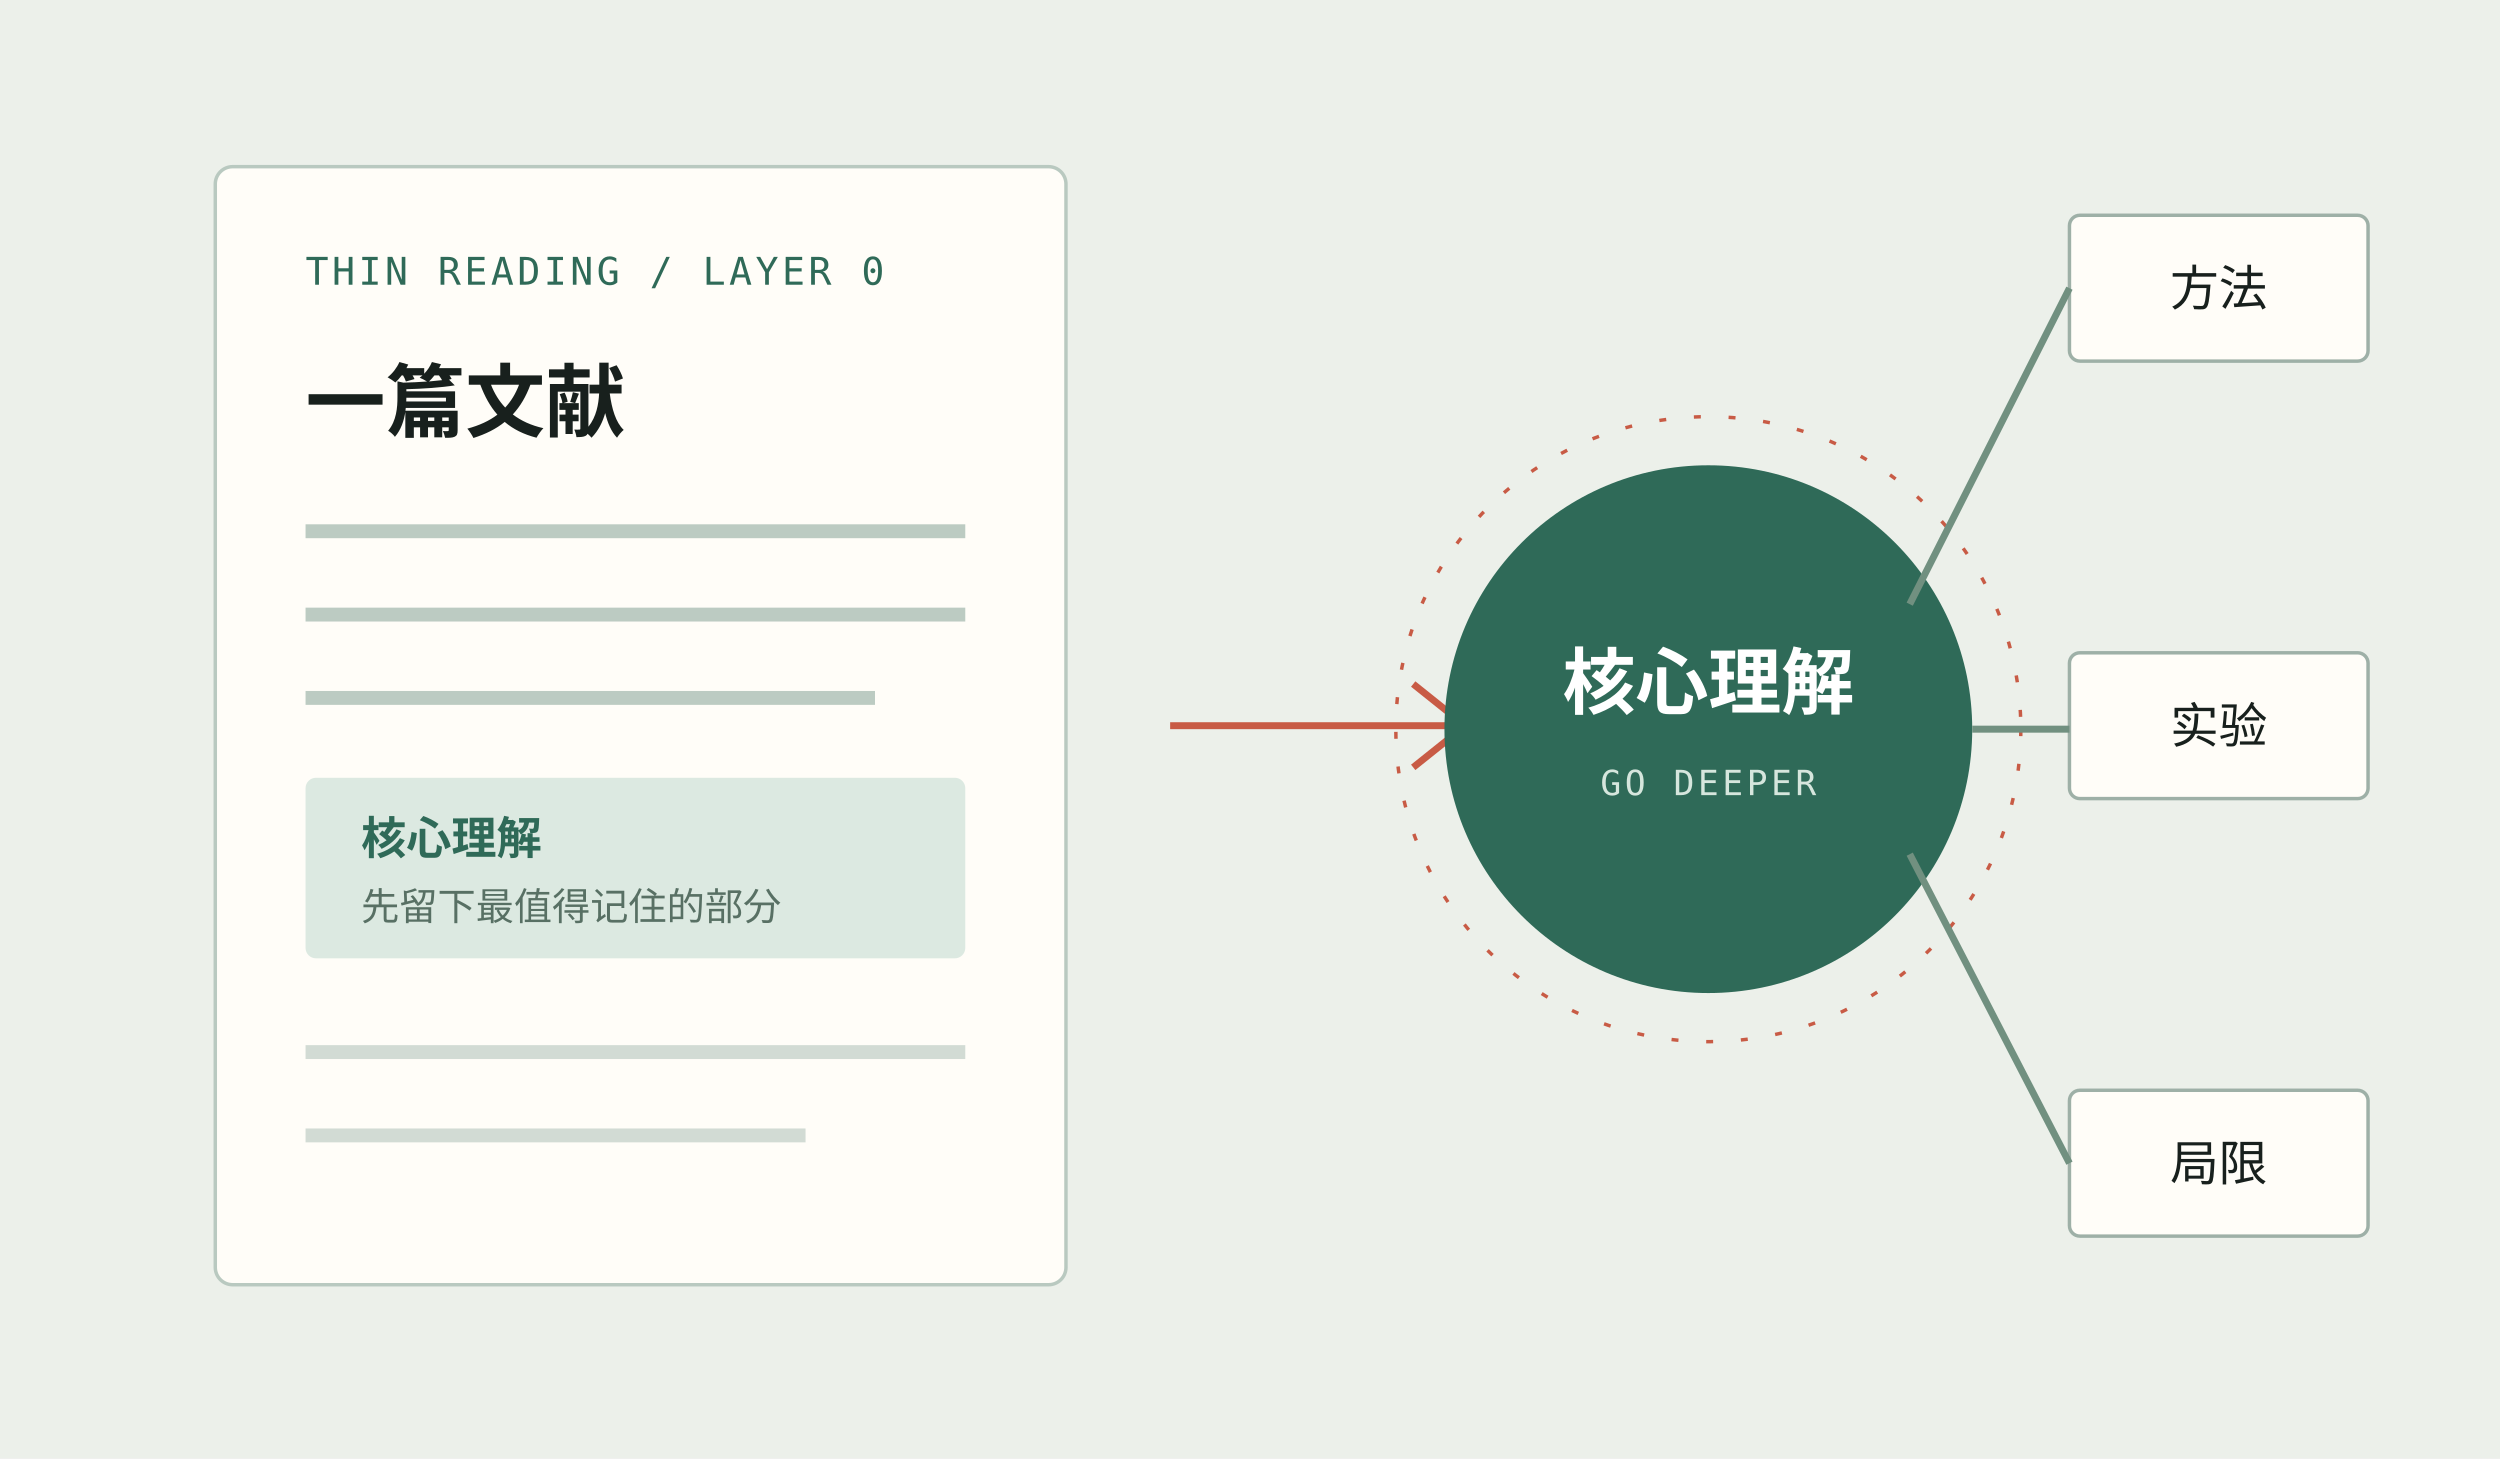
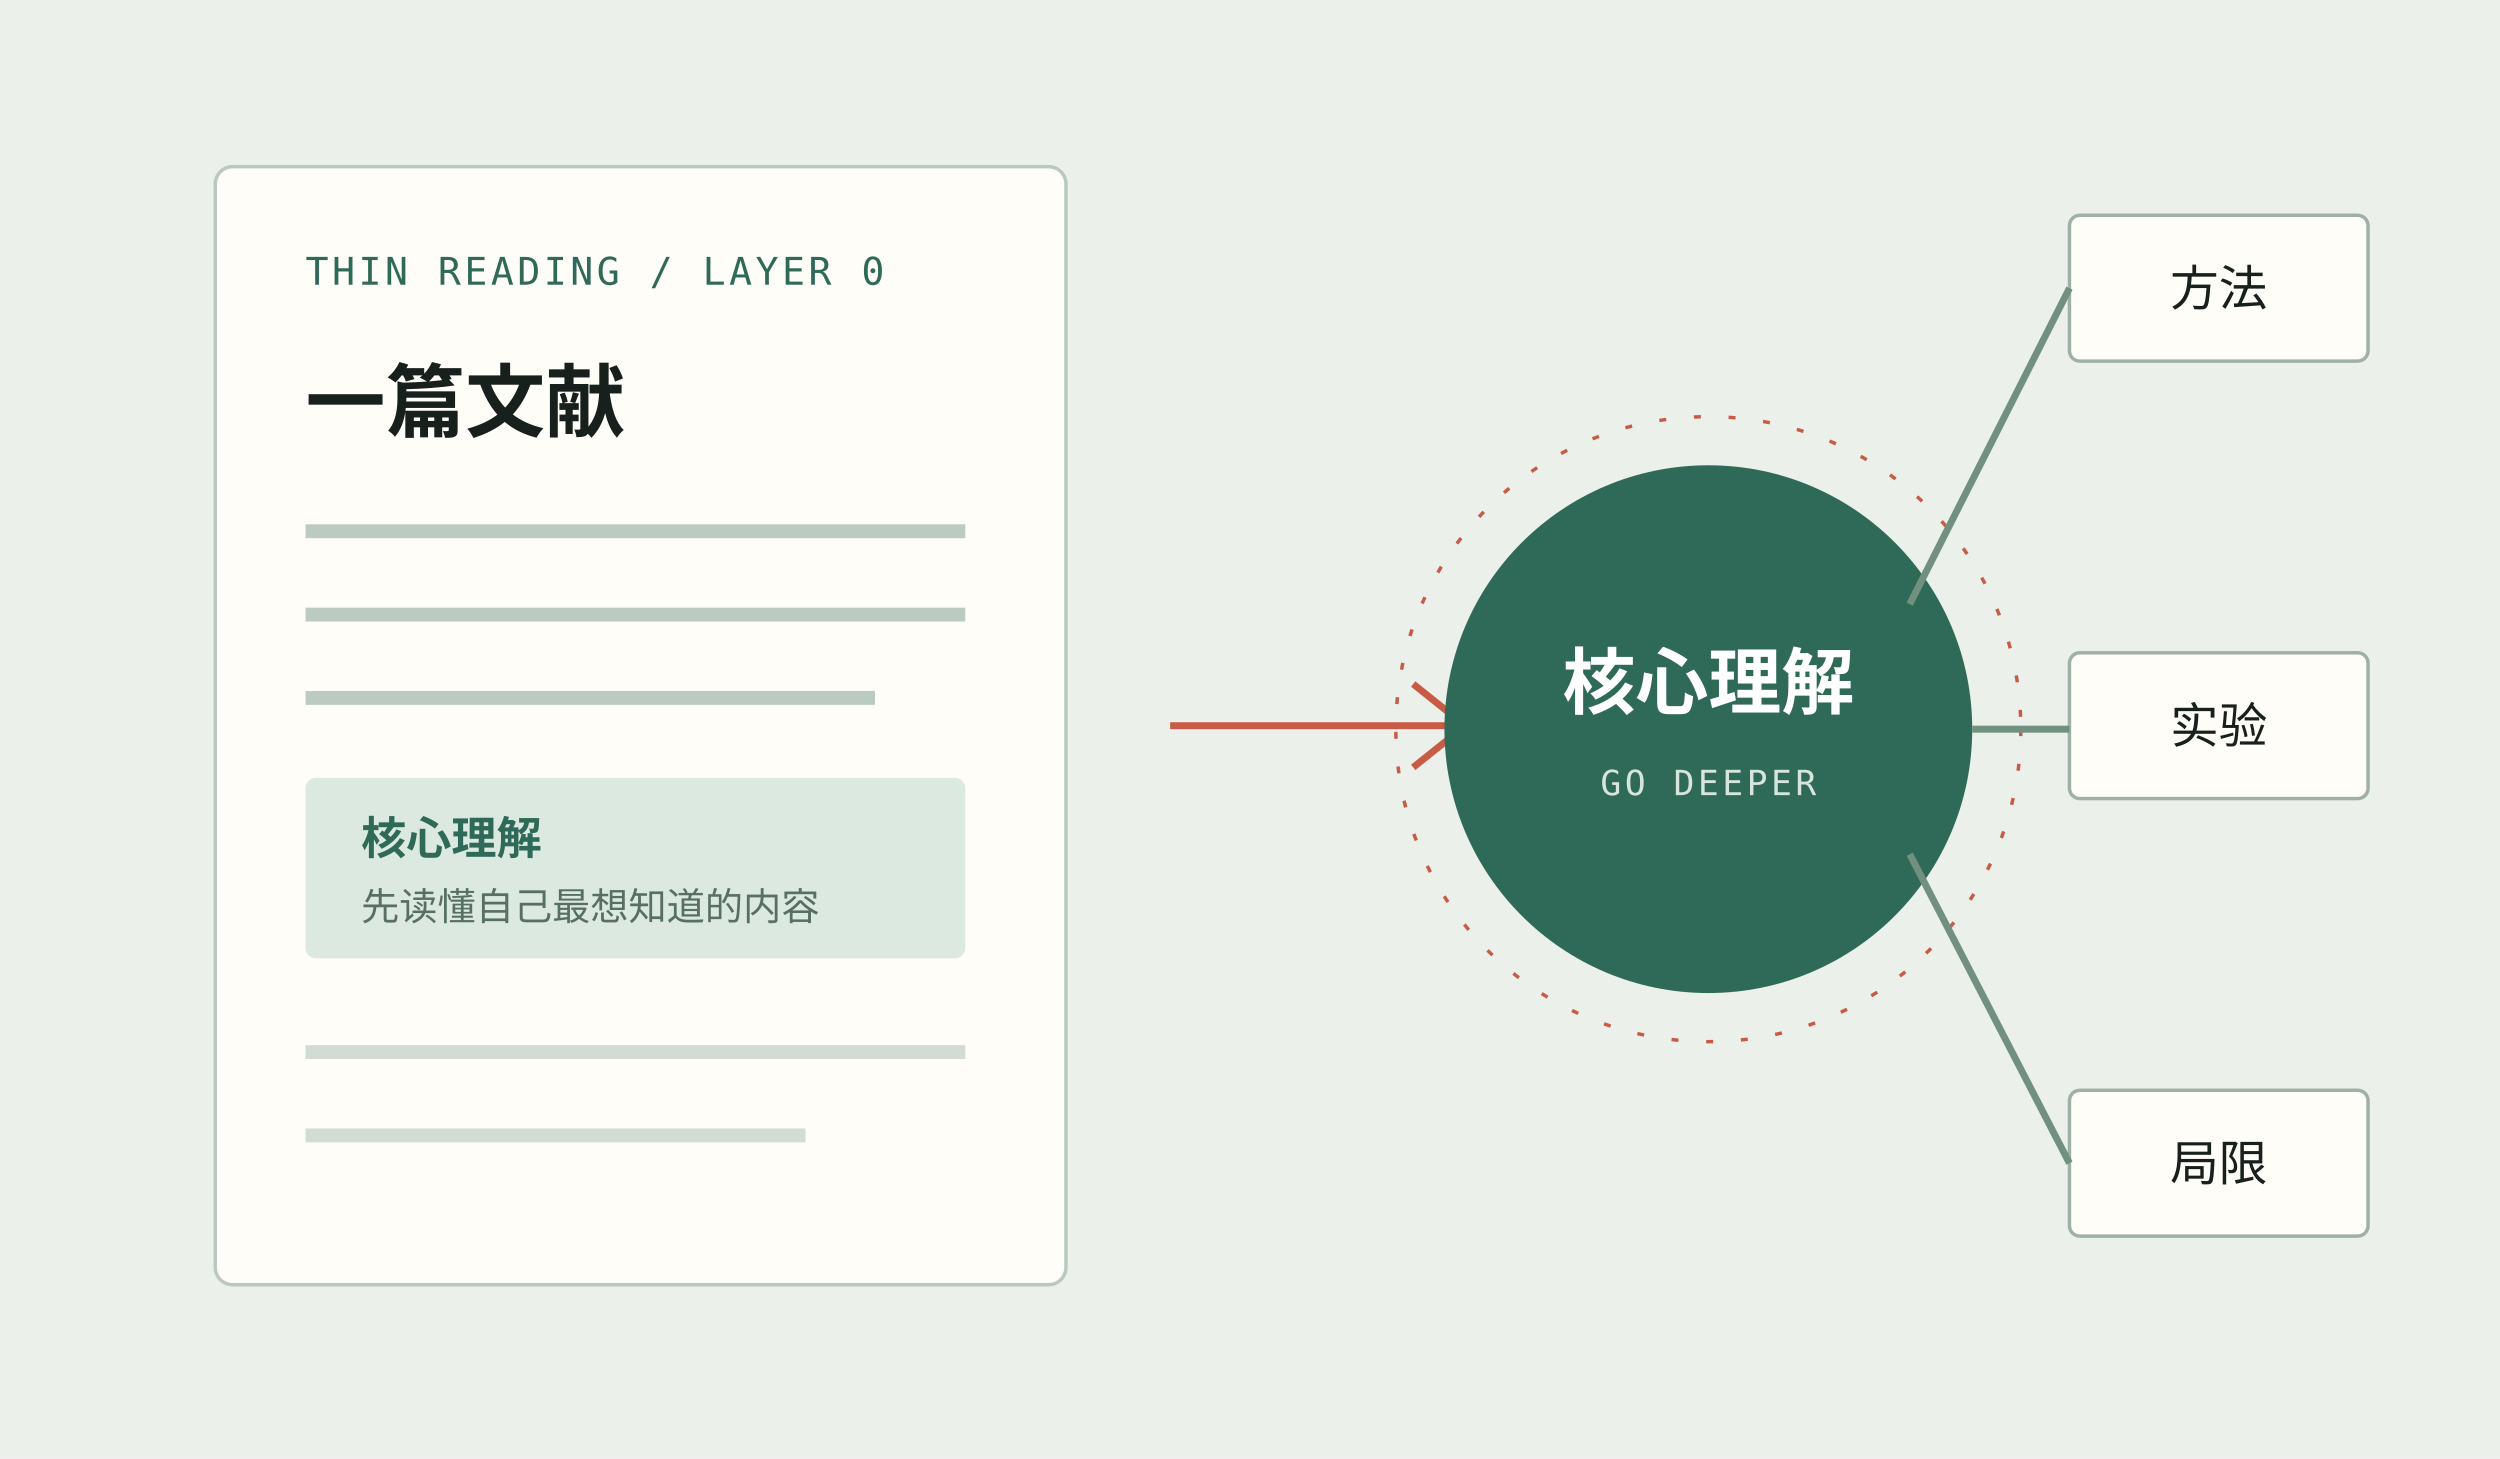
<svg xmlns="http://www.w3.org/2000/svg" viewBox="0 0 720 420" role="img" aria-labelledby="title desc">
  <rect width="720" height="420" fill="#ecf0ea" />
  <rect x="62" y="48" width="245" height="322" rx="5" fill="#fffdf8" stroke="#b9c9c0" />
  <text x="88" y="82" fill="#2f6a58" font-family="IBM Plex Mono, monospace" font-size="11" letter-spacing="1">THIN READING / LAYER 0</text>
  <text x="88" y="124" fill="#18201d" font-family="Noto Serif SC, serif" font-size="23" font-weight="600">一篇文献</text>
  <path d="M88 153H278M88 177H278M88 201H252" stroke="#bccbc2" stroke-width="4" />
  <rect x="88" y="224" width="190" height="52" rx="3" fill="#dce9e1" />
  <text x="104" y="246" fill="#2f6a58" font-family="Noto Sans SC, sans-serif" font-size="13" font-weight="600">核心理解</text>
-   <text x="104" y="265" fill="#587064" font-family="Noto Sans SC, sans-serif" font-size="11">先留下最值得记住的部分</text>
+   <text x="104" y="265" fill="#587064" font-family="Noto Sans SC, sans-serif" font-size="11">先读懂自己最想知道的内容</text>
  <path d="M88 303H278M88 327H232" stroke="#d2dbd4" stroke-width="4" />
  <path d="M337 209H422" stroke="#c85b45" stroke-width="2" />
  <path d="M407 197L422 209L407 221" fill="none" stroke="#c85b45" stroke-width="2" />
  <circle cx="492" cy="210" r="76" fill="#2f6a58" />
  <circle cx="492" cy="210" r="90" fill="none" stroke="#c85b45" stroke-width="1" stroke-dasharray="2 8" />
  <text x="492" y="204" fill="#fff" text-anchor="middle" font-family="Noto Serif SC, serif" font-size="21" font-weight="600">核心理解</text>
  <text x="492" y="229" fill="#d6e6dd" text-anchor="middle" font-family="IBM Plex Mono, monospace" font-size="10" letter-spacing="1">GO DEEPER</text>
  <g fill="#fffdf8" stroke="#9eb0a7">
    <rect x="596" y="62" width="86" height="42" rx="3" />
    <rect x="596" y="188" width="86" height="42" rx="3" />
    <rect x="596" y="314" width="86" height="42" rx="3" />
  </g>
  <path d="M550 174L596 83M568 210H596M550 246L596 335" fill="none" stroke="#719080" stroke-width="2" />
  <g fill="#18201d" text-anchor="middle" font-family="Noto Sans SC, sans-serif" font-size="14">
    <text x="639" y="88">方法</text>
    <text x="639" y="214">实验</text>
    <text x="639" y="340">局限</text>
  </g>
</svg>
